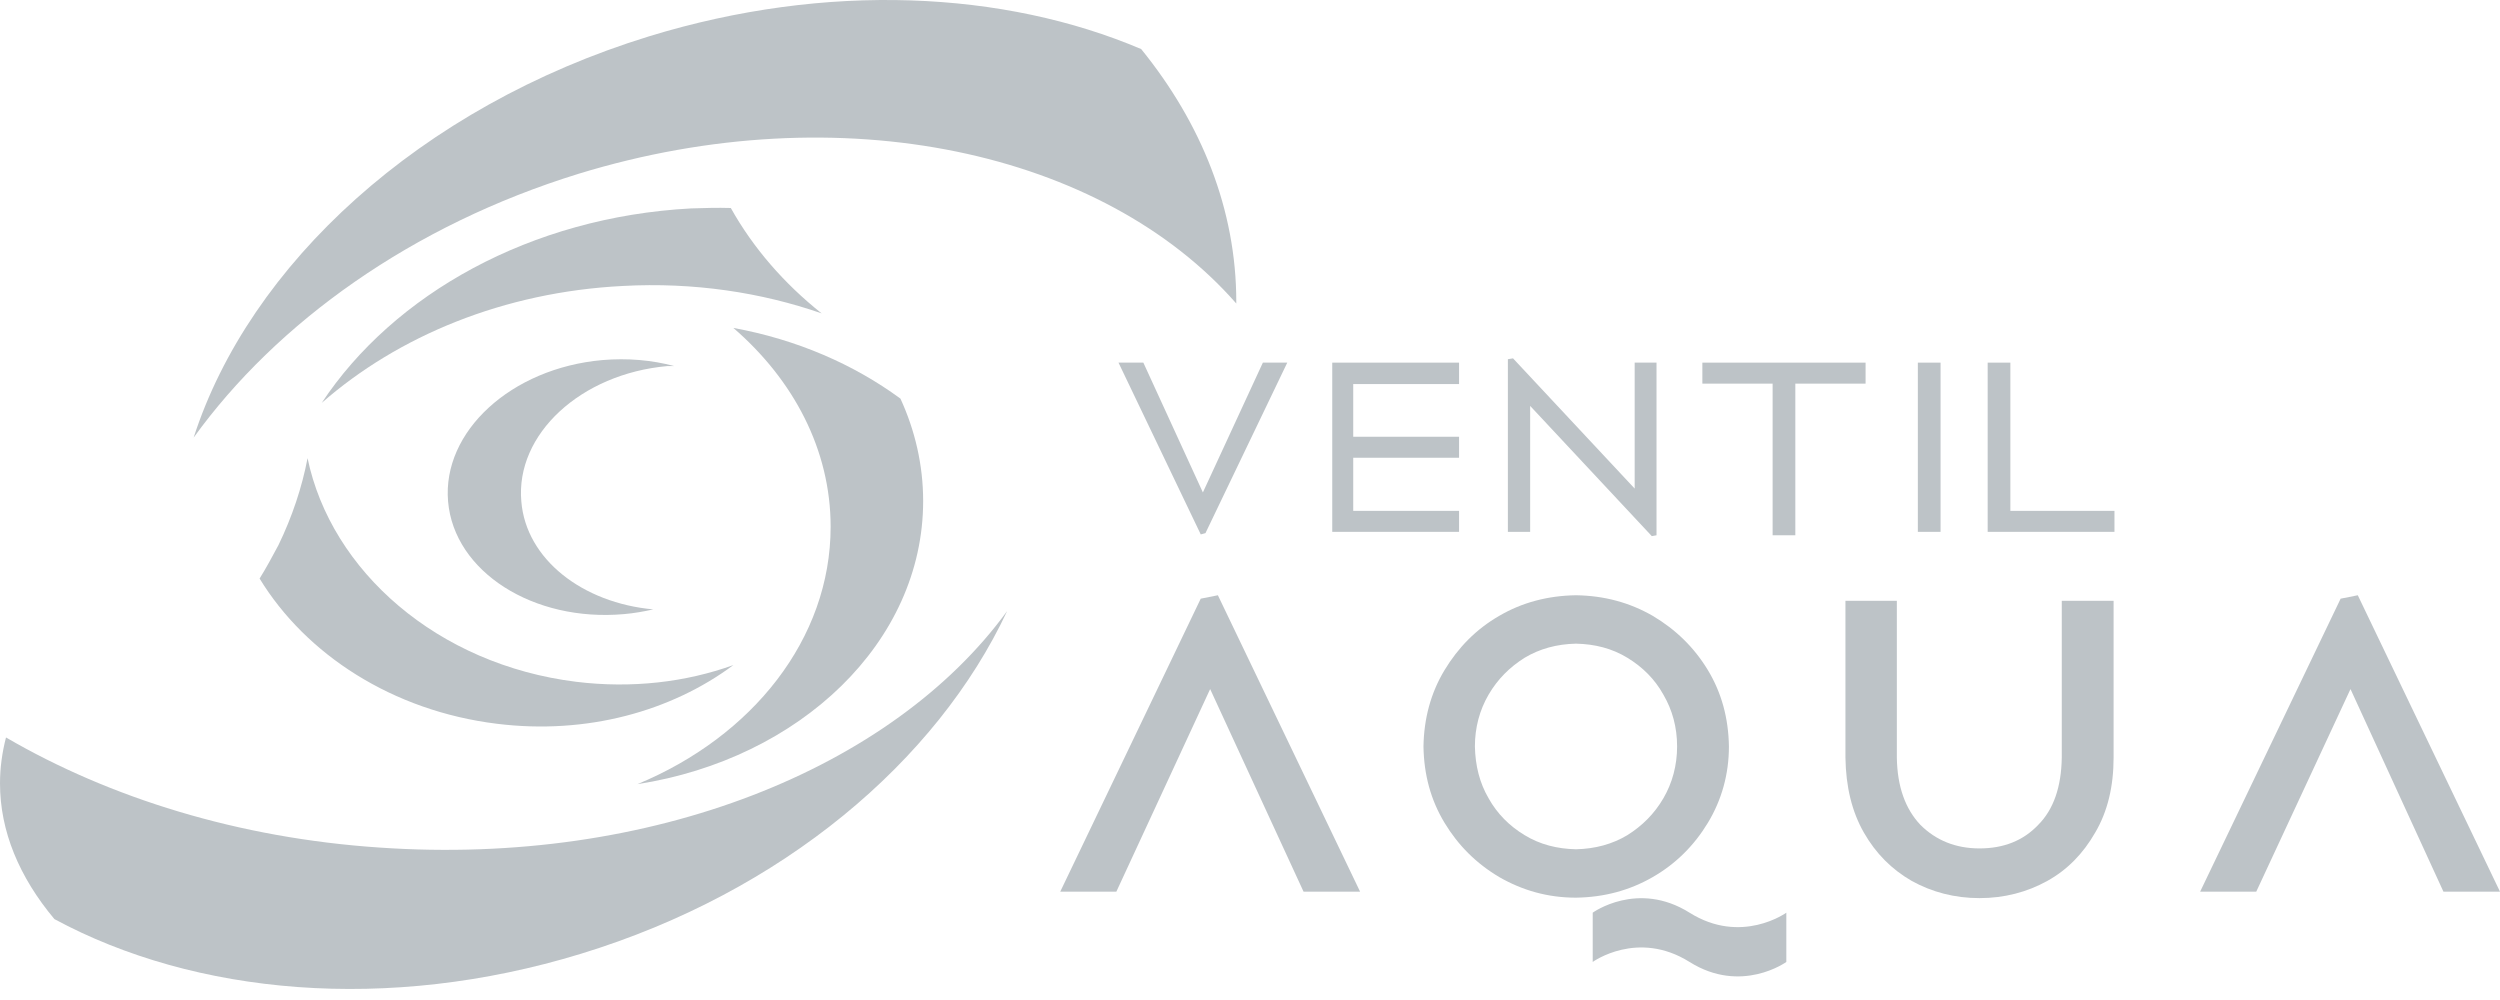
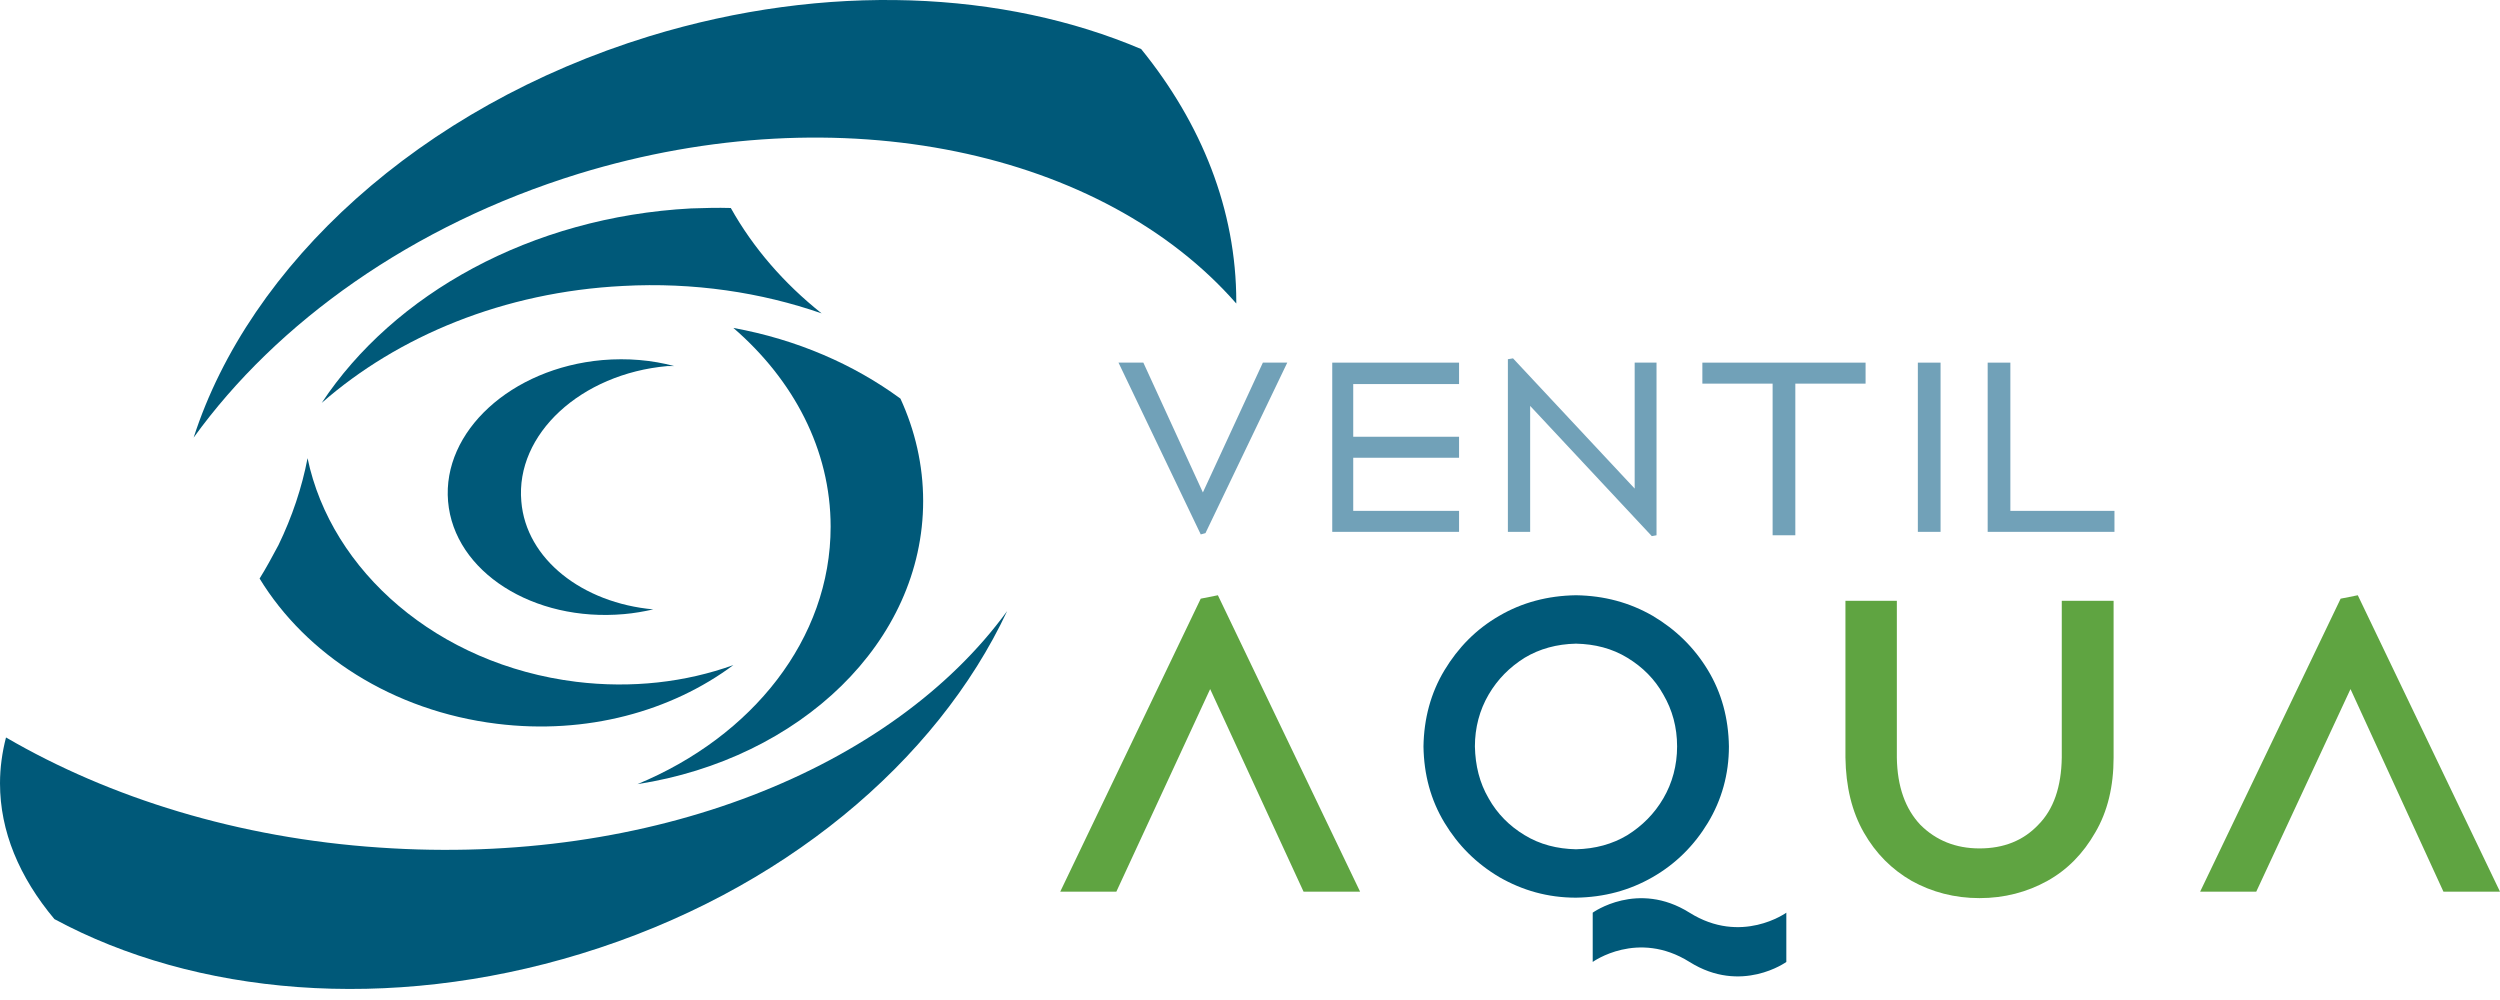
<svg xmlns="http://www.w3.org/2000/svg" width="130" height="52" viewBox="0 0 130 52" fill="none">
-   <path d="M70.725 46.367L63.33 30.953L62.438 31.131L55.132 46.367H58.05L62.928 35.831L67.785 46.367H70.725Z" fill="#BDC3C7" />
-   <path d="M109.907 39.395V31.242H107.212V39.395C107.19 40.91 106.789 42.091 105.987 42.893C105.207 43.717 104.183 44.118 102.935 44.118C101.688 44.118 100.663 43.694 99.861 42.893C99.081 42.068 98.658 40.91 98.636 39.395V31.242H95.963V39.395C95.986 40.91 96.297 42.202 96.921 43.294C97.545 44.385 98.369 45.209 99.415 45.811C100.463 46.39 101.643 46.702 102.935 46.702C104.227 46.702 105.408 46.39 106.455 45.811C107.502 45.231 108.326 44.385 108.95 43.294C109.596 42.202 109.907 40.888 109.907 39.395Z" fill="#BDC3C7" />
-   <path fill-rule="evenodd" clip-rule="evenodd" d="M89.904 38.816C89.881 37.346 89.525 36.032 88.813 34.851C88.1 33.67 87.142 32.735 85.939 32.022C84.736 31.331 83.422 30.975 81.951 30.953C80.482 30.975 79.145 31.331 77.964 32.022C76.762 32.713 75.826 33.67 75.113 34.851C74.4 36.032 74.044 37.368 74.021 38.816C74.044 40.286 74.4 41.6 75.113 42.781C75.826 43.962 76.762 44.897 77.964 45.61C79.167 46.301 80.482 46.679 81.951 46.679C83.422 46.657 84.736 46.301 85.939 45.61C87.142 44.92 88.1 43.962 88.813 42.781C89.525 41.6 89.904 40.264 89.904 38.816ZM87.209 38.816C87.209 39.796 86.963 40.71 86.496 41.511C86.028 42.313 85.404 42.937 84.625 43.427C83.845 43.895 82.954 44.14 81.951 44.162C80.972 44.14 80.081 43.917 79.279 43.427C78.499 42.959 77.853 42.313 77.407 41.511C76.939 40.71 76.717 39.819 76.695 38.816C76.695 37.836 76.939 36.923 77.407 36.121C77.875 35.319 78.499 34.695 79.279 34.205C80.058 33.737 80.95 33.492 81.951 33.47C82.932 33.492 83.823 33.715 84.625 34.205C85.427 34.695 86.05 35.319 86.496 36.121C86.963 36.923 87.209 37.814 87.209 38.816Z" fill="#BDC3C7" />
-   <path d="M130 46.367L122.605 30.953L121.713 31.131L114.407 46.367H117.325L122.226 35.831L127.059 46.367H130Z" fill="#BDC3C7" />
-   <path d="M82.821 50.021C82.821 50.021 85.159 48.328 87.855 50.021C90.55 51.714 92.889 50.021 92.889 50.021V47.459C92.889 47.459 90.55 49.152 87.855 47.459C85.159 45.766 82.821 47.459 82.821 47.459V50.021Z" fill="#BDC3C7" />
-   <path d="M66.938 18.857H65.669L62.55 25.607L59.454 18.857H58.162L62.439 27.79L62.684 27.723L66.938 18.857Z" fill="#BDC3C7" />
-   <path d="M86.139 27.834V18.857H85.003V25.406L78.677 18.634L78.41 18.679V27.656H79.568V21.107L85.894 27.879L86.139 27.834Z" fill="#BDC3C7" />
-   <path d="M97.01 19.949V18.857H88.523V19.949H92.176V27.834H93.357V19.949H97.01Z" fill="#BDC3C7" />
-   <path d="M100.909 27.656V18.857H99.728V27.656H100.909Z" fill="#BDC3C7" />
-   <path d="M109.952 27.656V26.565H104.539V18.857H103.359V27.656H109.952Z" fill="#BDC3C7" />
-   <path d="M75.871 23.803H70.368V26.565H75.871V27.656H70.368H69.277V26.565V23.803V22.711V19.971V18.857H70.368H75.871V19.971H70.368V22.711H75.871V23.803Z" fill="#BDC3C7" />
-   <path d="M64.287 15.694C64.287 10.905 62.483 6.428 59.342 2.552C52.214 -0.478 43.014 -0.946 33.77 1.883C21.808 5.559 12.965 13.778 10.069 22.756C14.39 16.763 21.429 11.707 30.095 9.034C43.772 4.846 57.382 7.898 64.287 15.783V15.694Z" fill="#BDC3C7" />
-   <path d="M0.312 38.348C0.111 39.128 0 39.93 0 40.732C0 43.227 1.002 45.61 2.829 47.793C10.135 51.736 20.159 52.672 30.206 49.597C40.697 46.39 48.717 39.574 52.37 31.777C46.422 39.952 33.881 45.053 19.736 44.073C12.407 43.583 5.703 41.489 0.312 38.348Z" fill="#BDC3C7" />
-   <path d="M46.823 20.728C44.395 18.946 41.433 17.654 38.136 17.053C41.255 19.748 43.193 23.379 43.193 27.389C43.193 33.225 39.116 38.304 33.146 40.776C41.611 39.462 48.004 33.381 48.004 26.052C48.004 24.181 47.581 22.377 46.823 20.728Z" fill="#BDC3C7" />
-   <path d="M38.002 10.816C37.312 10.794 36.621 10.816 35.931 10.838C27.6 11.284 20.471 15.293 16.729 20.951C20.694 17.476 26.196 15.182 32.389 14.87C36.064 14.669 39.584 15.204 42.725 16.296C40.764 14.736 39.161 12.887 38.002 10.816Z" fill="#BDC3C7" />
-   <path d="M13.499 30.084C15.904 34.027 20.404 36.967 25.839 37.636C30.495 38.215 34.905 36.99 38.135 34.584C35.663 35.475 32.856 35.809 29.96 35.453C22.765 34.562 17.219 29.706 15.993 23.825C15.704 25.34 15.192 26.877 14.479 28.347C14.145 28.97 13.833 29.55 13.499 30.084Z" fill="#BDC3C7" />
-   <path d="M35.062 19.036C33.903 18.724 32.633 18.612 31.319 18.724C26.575 19.147 22.988 22.444 23.3 26.075C23.612 29.728 27.733 32.356 32.455 31.933C32.968 31.889 33.48 31.799 33.97 31.688C30.295 31.354 27.354 29.082 27.109 26.075C26.797 22.577 30.206 19.437 34.705 19.036H35.062Z" fill="#BDC3C7" />
+   <path d="M70.725 46.367L63.33 30.953L62.438 31.131L55.132 46.367H58.05L62.928 35.831L67.785 46.367H70.725Z" fill="#5FA441" />
+   <path d="M109.907 39.395V31.242H107.212V39.395C107.19 40.91 106.789 42.091 105.987 42.893C105.207 43.717 104.183 44.118 102.935 44.118C101.688 44.118 100.663 43.694 99.861 42.893C99.081 42.068 98.658 40.91 98.636 39.395V31.242H95.963V39.395C95.986 40.91 96.297 42.202 96.921 43.294C97.545 44.385 98.369 45.209 99.415 45.811C100.463 46.39 101.643 46.702 102.935 46.702C104.227 46.702 105.408 46.39 106.455 45.811C107.502 45.231 108.326 44.385 108.95 43.294C109.596 42.202 109.907 40.888 109.907 39.395Z" fill="#5FA441" />
+   <path fill-rule="evenodd" clip-rule="evenodd" d="M89.904 38.816C89.881 37.346 89.525 36.032 88.813 34.851C88.1 33.67 87.142 32.735 85.939 32.022C84.736 31.331 83.422 30.975 81.951 30.953C80.482 30.975 79.145 31.331 77.964 32.022C76.762 32.713 75.826 33.67 75.113 34.851C74.4 36.032 74.044 37.368 74.021 38.816C74.044 40.286 74.4 41.6 75.113 42.781C75.826 43.962 76.762 44.897 77.964 45.61C79.167 46.301 80.482 46.679 81.951 46.679C83.422 46.657 84.736 46.301 85.939 45.61C87.142 44.92 88.1 43.962 88.813 42.781C89.525 41.6 89.904 40.264 89.904 38.816ZM87.209 38.816C87.209 39.796 86.963 40.71 86.496 41.511C86.028 42.313 85.404 42.937 84.625 43.427C83.845 43.895 82.954 44.14 81.951 44.162C80.972 44.14 80.081 43.917 79.279 43.427C78.499 42.959 77.853 42.313 77.407 41.511C76.939 40.71 76.717 39.819 76.695 38.816C76.695 37.836 76.939 36.923 77.407 36.121C77.875 35.319 78.499 34.695 79.279 34.205C80.058 33.737 80.95 33.492 81.951 33.47C82.932 33.492 83.823 33.715 84.625 34.205C85.427 34.695 86.05 35.319 86.496 36.121C86.963 36.923 87.209 37.814 87.209 38.816Z" fill="#005979" />
+   <path d="M130 46.367L122.605 30.953L121.713 31.131L114.407 46.367H117.325L122.226 35.831L127.059 46.367H130Z" fill="#5FA441" />
+   <path d="M82.821 50.021C82.821 50.021 85.159 48.328 87.855 50.021C90.55 51.714 92.889 50.021 92.889 50.021V47.459C92.889 47.459 90.55 49.152 87.855 47.459C85.159 45.766 82.821 47.459 82.821 47.459V50.021Z" fill="#005979" />
+   <path d="M66.938 18.857H65.669L62.55 25.607L59.454 18.857H58.162L62.439 27.79L62.684 27.723L66.938 18.857Z" fill="#71A1B8" />
+   <path d="M86.139 27.834V18.857H85.003V25.406L78.677 18.634L78.41 18.679V27.656H79.568V21.107L85.894 27.879L86.139 27.834Z" fill="#71A1B8" />
+   <path d="M97.01 19.949V18.857H88.523V19.949H92.176V27.834H93.357V19.949H97.01Z" fill="#71A1B8" />
+   <path d="M100.909 27.656V18.857H99.728V27.656H100.909Z" fill="#71A1B8" />
+   <path d="M109.952 27.656V26.565H104.539V18.857H103.359V27.656H109.952Z" fill="#71A1B8" />
+   <path d="M75.871 23.803H70.368V26.565H75.871V27.656H70.368H69.277V26.565V23.803V22.711V19.971V18.857H70.368H75.871V19.971H70.368V22.711H75.871V23.803Z" fill="#71A1B8" />
+   <path d="M64.287 15.694C64.287 10.905 62.483 6.428 59.342 2.552C52.214 -0.478 43.014 -0.946 33.77 1.883C21.808 5.559 12.965 13.778 10.069 22.756C14.39 16.763 21.429 11.707 30.095 9.034C43.772 4.846 57.382 7.898 64.287 15.783V15.694Z" fill="#005979" />
+   <path d="M0.312 38.348C0.111 39.128 0 39.93 0 40.732C0 43.227 1.002 45.61 2.829 47.793C10.135 51.736 20.159 52.672 30.206 49.597C40.697 46.39 48.717 39.574 52.37 31.777C46.422 39.952 33.881 45.053 19.736 44.073C12.407 43.583 5.703 41.489 0.312 38.348Z" fill="#005979" />
+   <path d="M46.823 20.728C44.395 18.946 41.433 17.654 38.136 17.053C41.255 19.748 43.193 23.379 43.193 27.389C43.193 33.225 39.116 38.304 33.146 40.776C41.611 39.462 48.004 33.381 48.004 26.052C48.004 24.181 47.581 22.377 46.823 20.728Z" fill="#005979" />
+   <path d="M38.002 10.816C37.312 10.794 36.621 10.816 35.931 10.838C27.6 11.284 20.471 15.293 16.729 20.951C20.694 17.476 26.196 15.182 32.389 14.87C36.064 14.669 39.584 15.204 42.725 16.296C40.764 14.736 39.161 12.887 38.002 10.816Z" fill="#005979" />
+   <path d="M13.499 30.084C15.904 34.027 20.404 36.967 25.839 37.636C30.495 38.215 34.905 36.99 38.135 34.584C35.663 35.475 32.856 35.809 29.96 35.453C22.765 34.562 17.219 29.706 15.993 23.825C15.704 25.34 15.192 26.877 14.479 28.347C14.145 28.97 13.833 29.55 13.499 30.084Z" fill="#005979" />
+   <path d="M35.062 19.036C33.903 18.724 32.633 18.612 31.319 18.724C26.575 19.147 22.988 22.444 23.3 26.075C23.612 29.728 27.733 32.356 32.455 31.933C32.968 31.889 33.48 31.799 33.97 31.688C30.295 31.354 27.354 29.082 27.109 26.075C26.797 22.577 30.206 19.437 34.705 19.036H35.062Z" fill="#005979" />
</svg>
